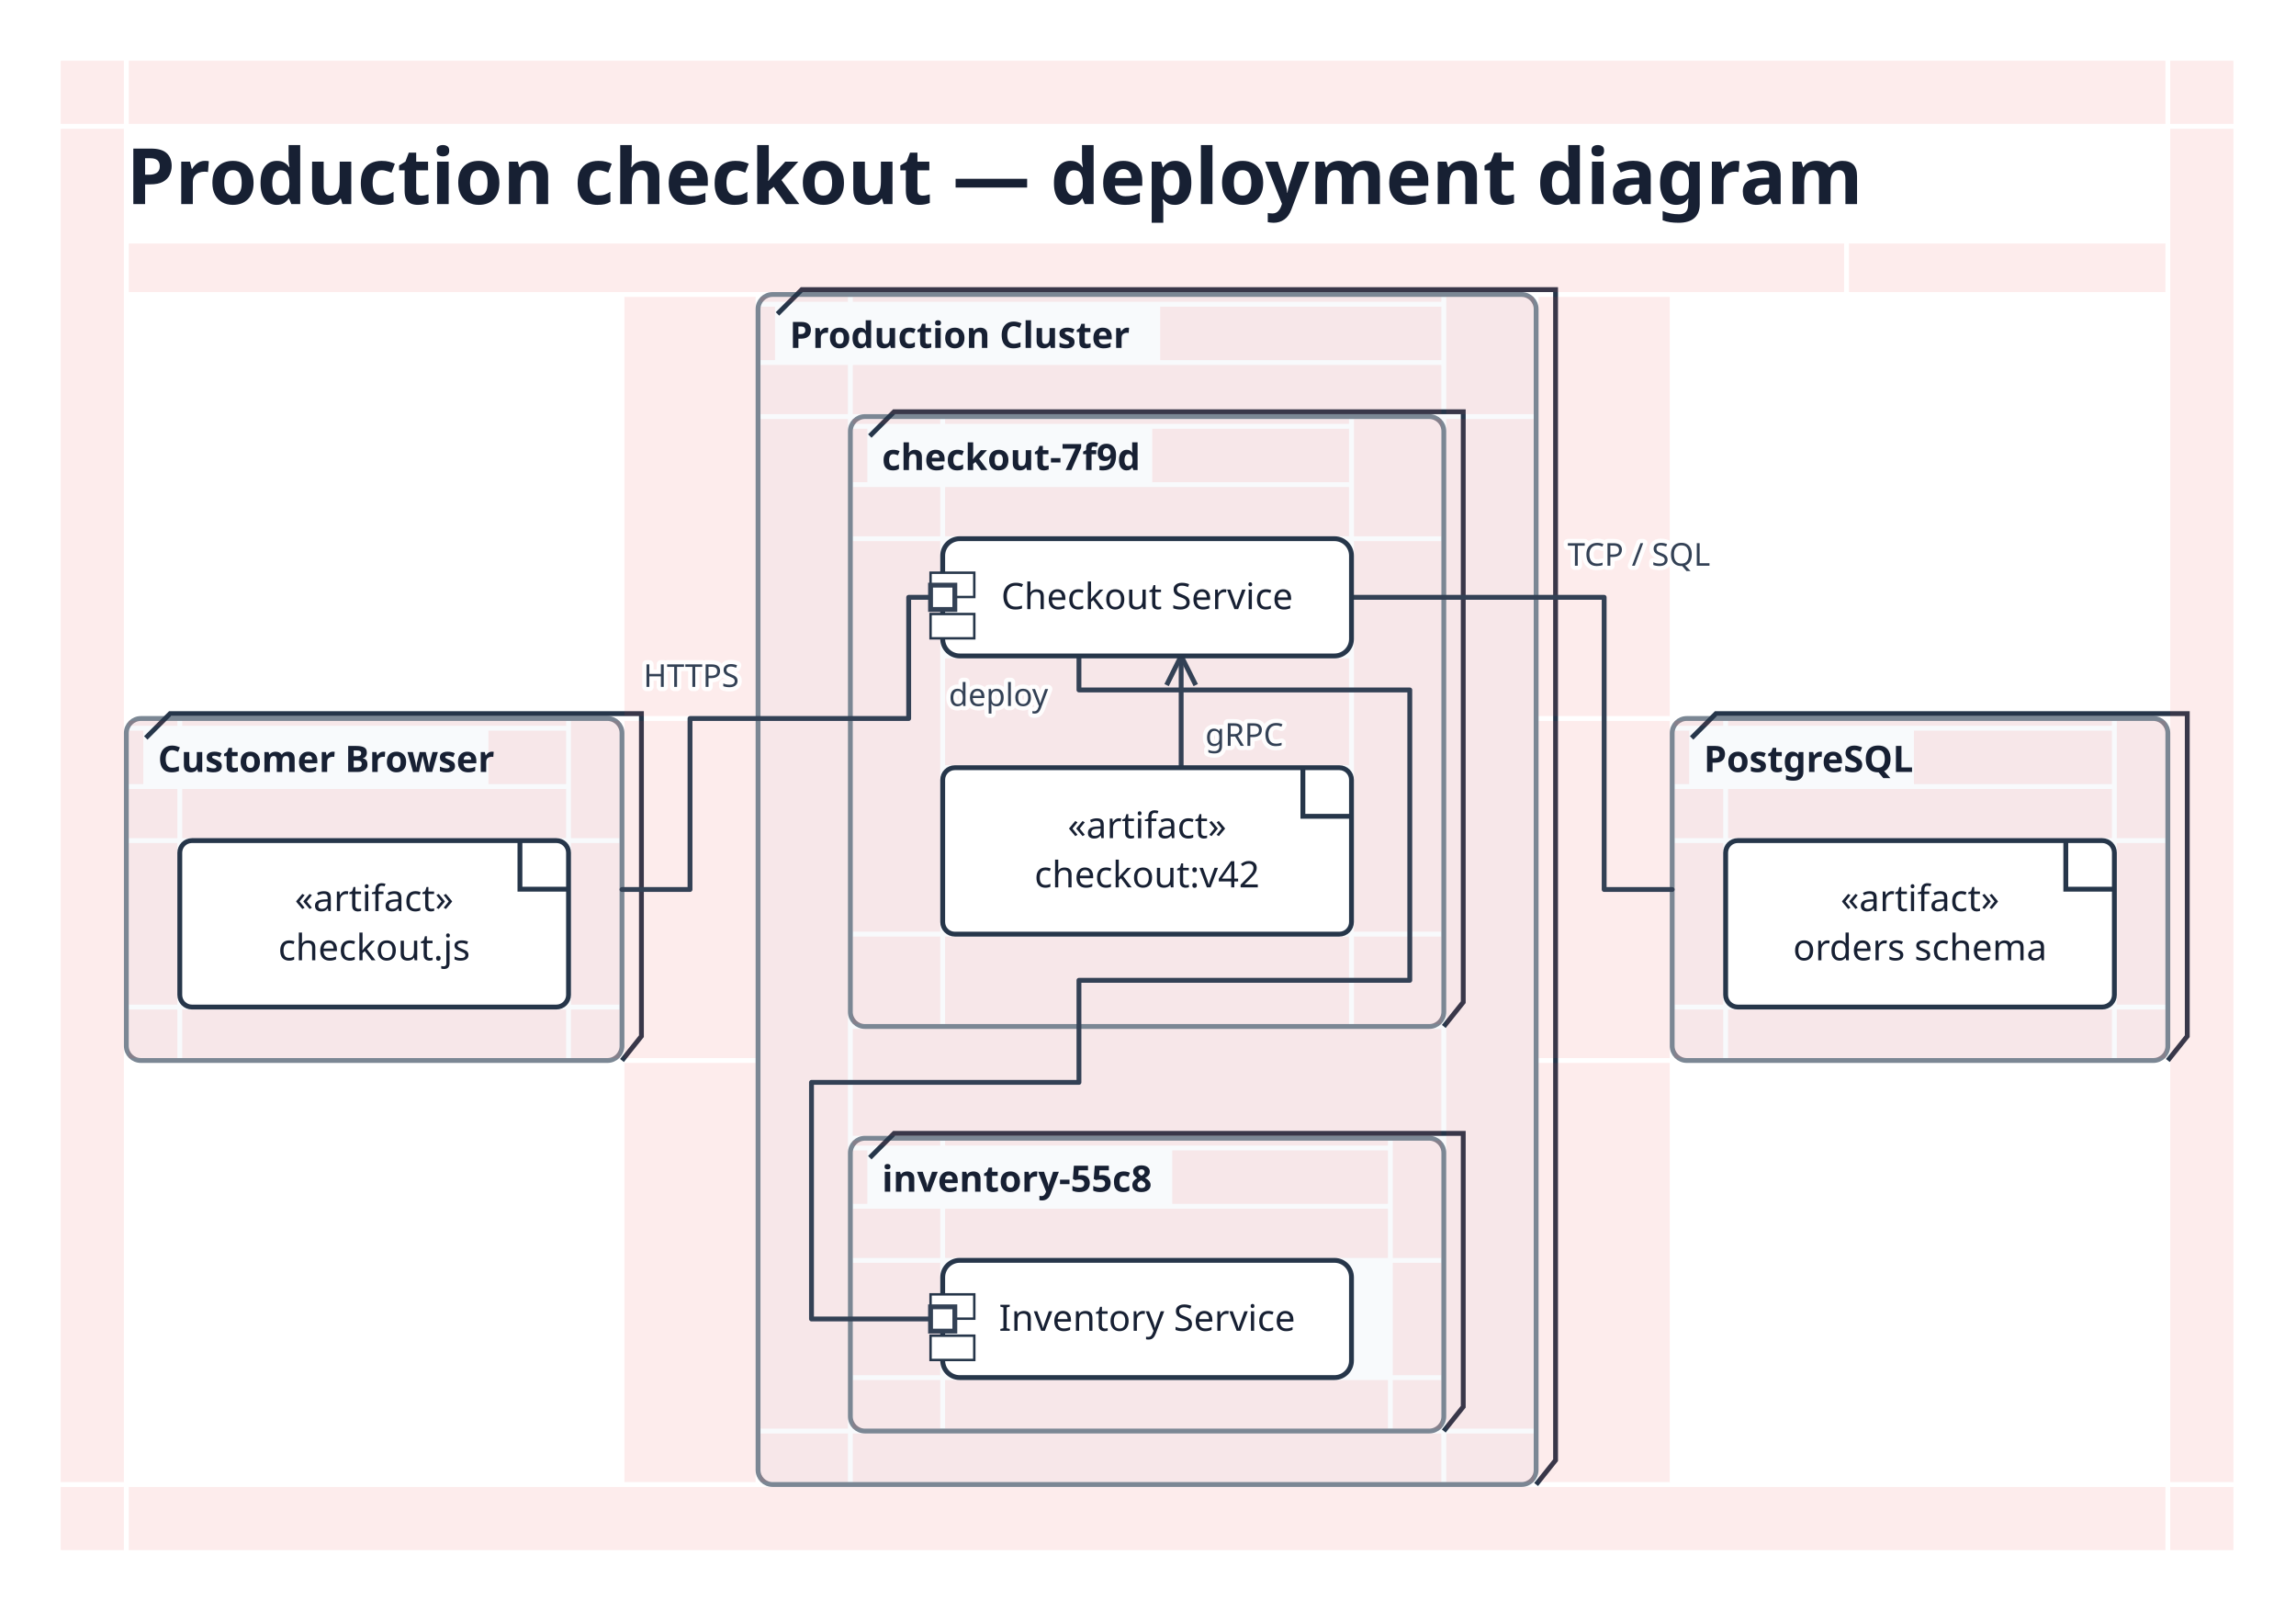
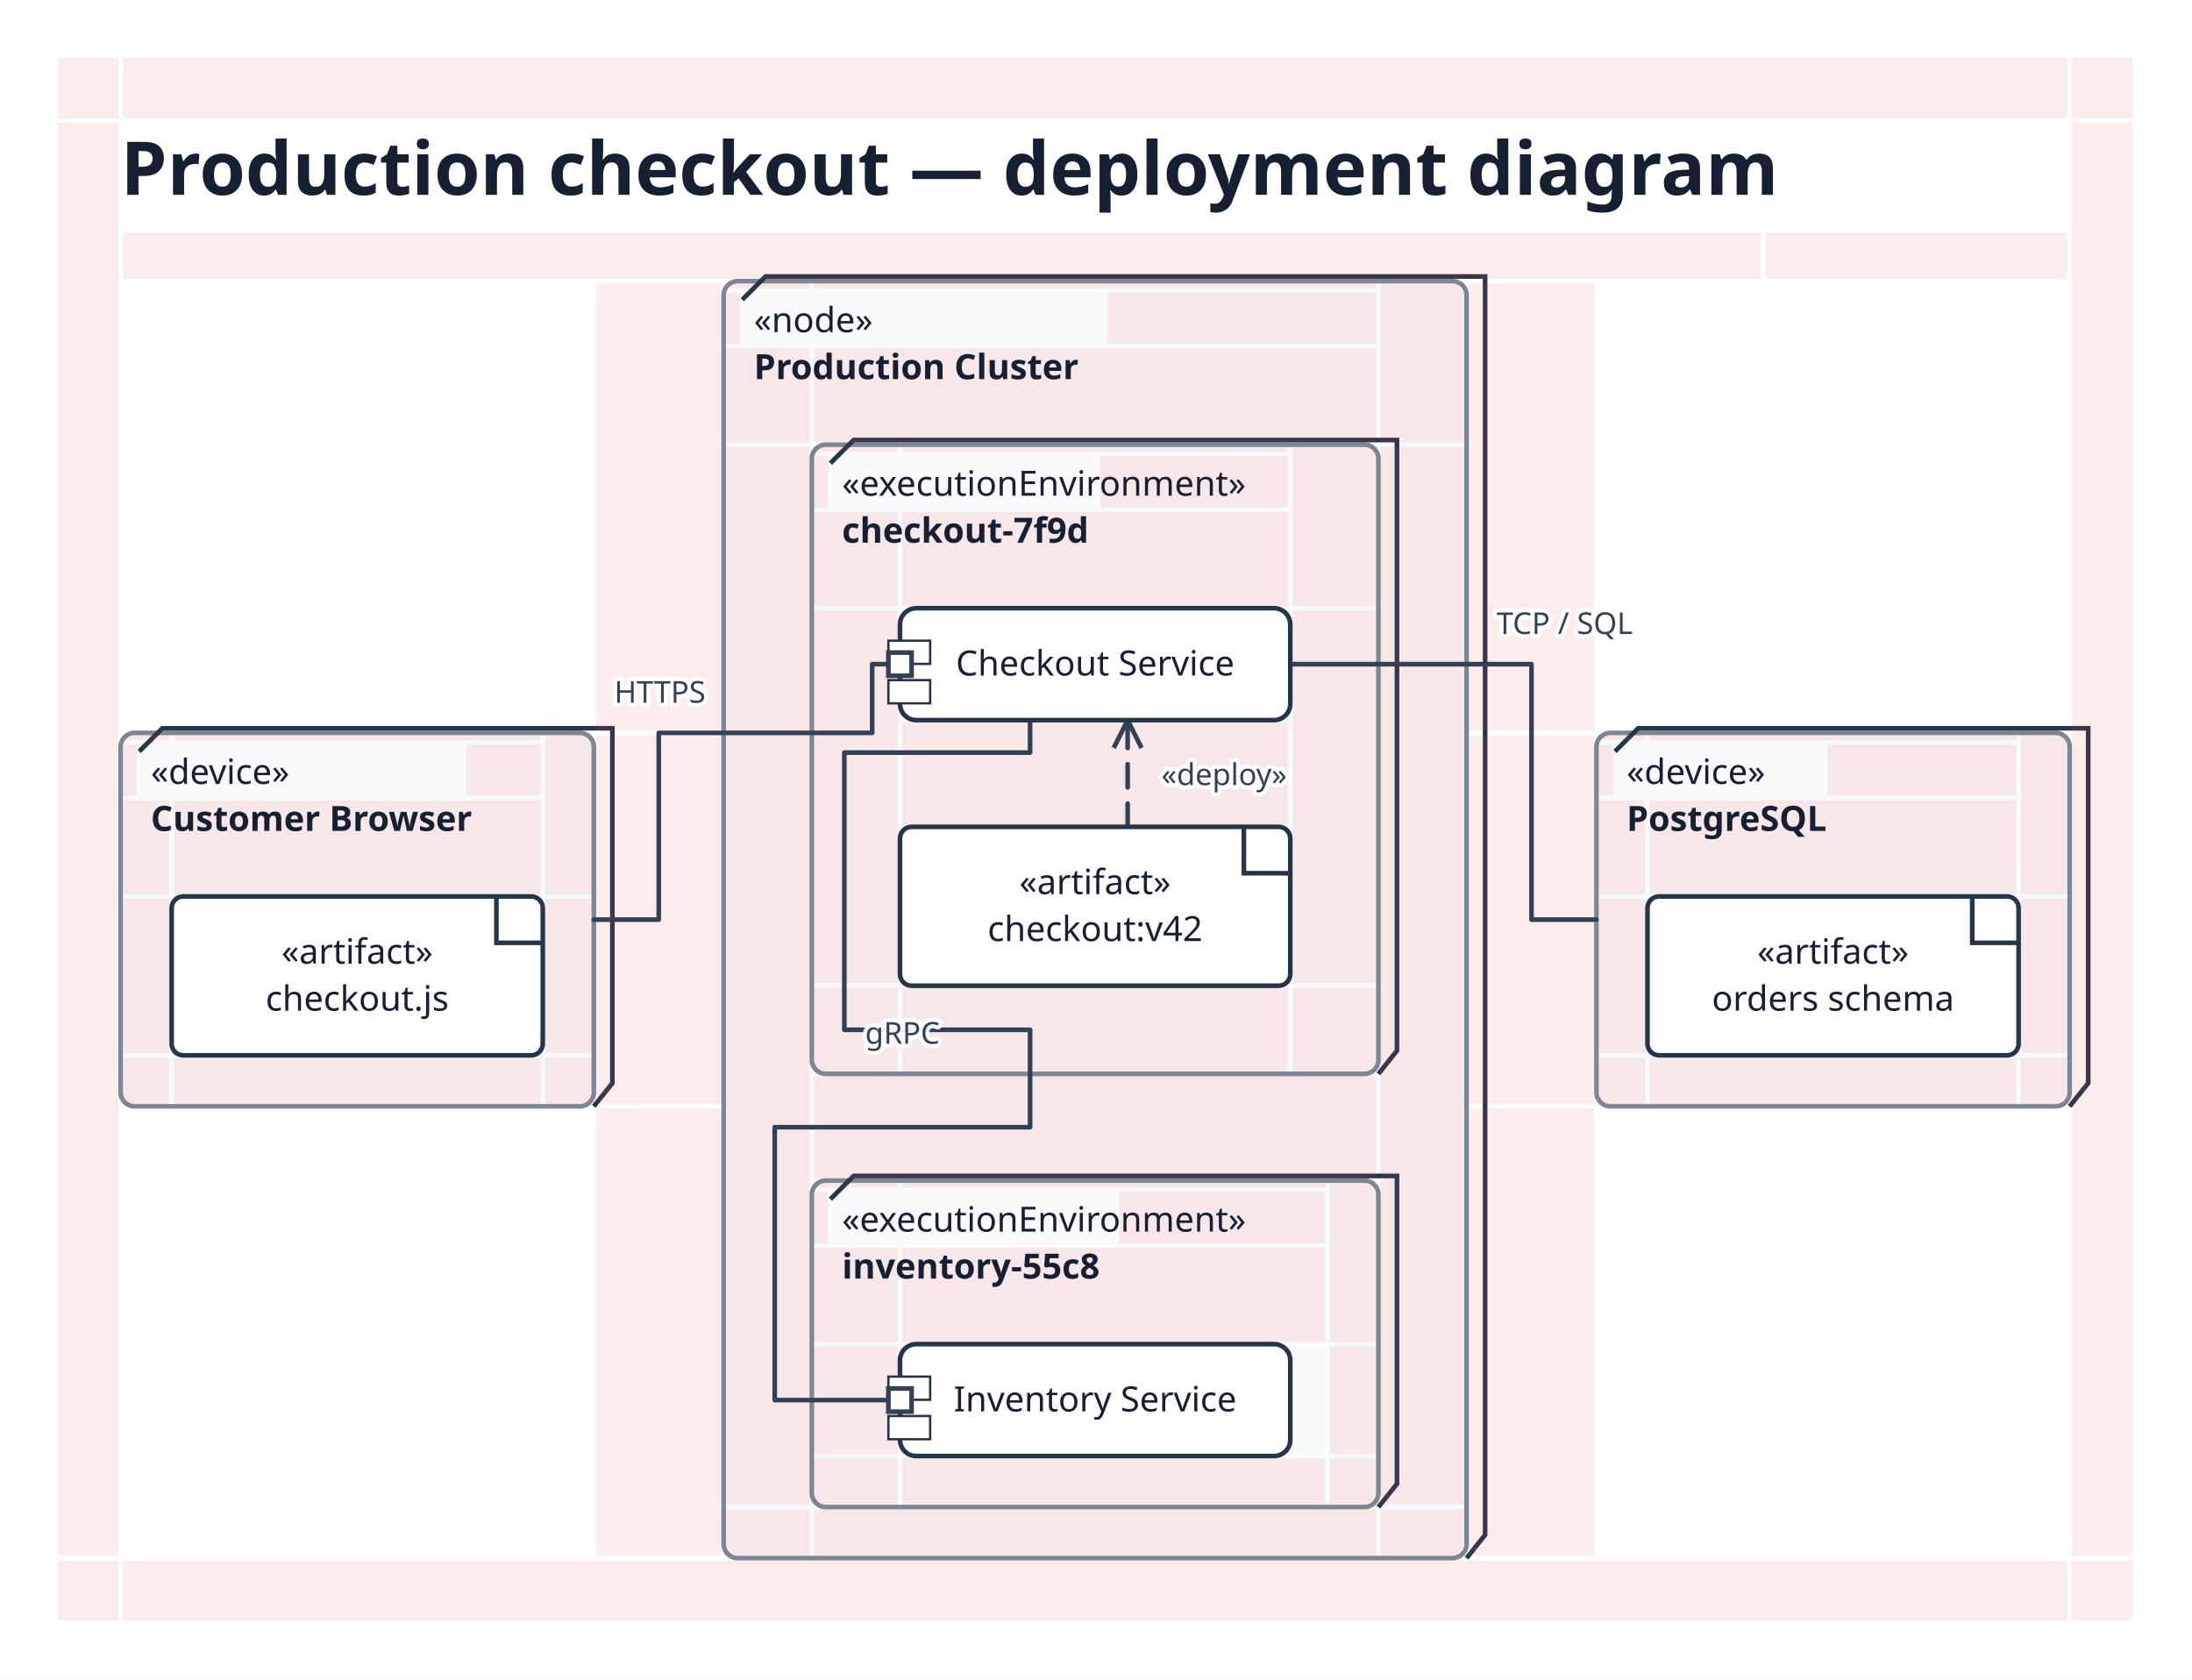
- <svg xmlns="http://www.w3.org/2000/svg" width="945" height="663" viewBox="0 0 945 663" role="img" aria-label="uml-deployment-example">
+ <svg xmlns="http://www.w3.org/2000/svg" width="945" height="724" viewBox="0 0 945 724" role="img" aria-label="uml-deployment-example">
  <rect width="100%" height="100%" fill="#ffffff" />
  <g id="boundaries">
    <g>
-       <rect x="52" y="295.7" width="204" height="140.75" rx="6" fill="#f8fafc" stroke="#7b8794" stroke-width="2" />
-       <path d="M 60 303.7 L 70 293.7 H 264 V 426.45 L 256 436.45" fill="none" stroke="#26364a" stroke-width="2" />
+       <rect x="52" y="315.95" width="204" height="161" rx="6" fill="#f8fafc" stroke="#7b8794" stroke-width="2" />
+       <path d="M 60 323.95 L 70 313.95 H 264 V 466.95 L 256 476.95" fill="none" stroke="#26364a" stroke-width="2" />
    </g>
    <g>
-       <rect x="312" y="121.2" width="320.25" height="489.75" rx="6" fill="#f8fafc" stroke="#7b8794" stroke-width="2" />
-       <path d="M 320 129.2 L 330 119.2 H 640.25 V 600.95 L 632.25 610.95" fill="none" stroke="#26364a" stroke-width="2" />
+       <rect x="312" y="121.2" width="320.25" height="550.5" rx="6" fill="#f8fafc" stroke="#7b8794" stroke-width="2" />
+       <path d="M 320 129.2 L 330 119.2 H 640.25 V 661.7 L 632.25 671.7" fill="none" stroke="#26364a" stroke-width="2" />
    </g>
    <g>
-       <rect x="688.25" y="295.7" width="204" height="140.75" rx="6" fill="#f8fafc" stroke="#7b8794" stroke-width="2" />
-       <path d="M 696.25 303.7 L 706.25 293.7 H 900.25 V 426.45 L 892.25 436.45" fill="none" stroke="#26364a" stroke-width="2" />
+       <rect x="688.25" y="315.95" width="204" height="161" rx="6" fill="#f8fafc" stroke="#7b8794" stroke-width="2" />
+       <path d="M 696.25 323.95 L 706.25 313.95 H 900.25 V 466.95 L 892.25 476.95" fill="none" stroke="#26364a" stroke-width="2" />
    </g>
    <g>
-       <rect x="350" y="171.45" width="244.25" height="251" rx="6" fill="#f8fafc" stroke="#7b8794" stroke-width="2" />
-       <path d="M 358 179.45 L 368 169.45 H 602.25 V 412.45 L 594.25 422.45" fill="none" stroke="#26364a" stroke-width="2" />
+       <rect x="350" y="191.7" width="244.25" height="271.25" rx="6" fill="#f8fafc" stroke="#7b8794" stroke-width="2" />
+       <path d="M 358 199.7 L 368 189.7 H 602.25 V 452.95 L 594.25 462.95" fill="none" stroke="#26364a" stroke-width="2" />
    </g>
    <g>
-       <rect x="350" y="468.45" width="244.25" height="120.5" rx="6" fill="#f8fafc" stroke="#7b8794" stroke-width="2" />
-       <path d="M 358 476.45 L 368 466.45 H 602.25 V 578.95 L 594.25 588.95" fill="none" stroke="#26364a" stroke-width="2" />
+       <rect x="350" y="508.95" width="244.25" height="140.75" rx="6" fill="#f8fafc" stroke="#7b8794" stroke-width="2" />
+       <path d="M 358 516.95 L 368 506.95 H 602.25 V 639.7 L 594.25 649.7" fill="none" stroke="#26364a" stroke-width="2" />
    </g>
  </g>
  <g id="routing-regions">
    <rect data-routing-region="mesh:padding:$root:top" data-region-kind="padding" data-materialized="false" data-authored="false" x="53" y="25" width="838.25" height="26" fill="#ef4444" fill-opacity="0.1" />
-     <rect data-routing-region="mesh:padding:$root:right" data-region-kind="padding" data-materialized="false" data-authored="false" x="893.25" y="53" width="26" height="556.95" fill="#ef4444" fill-opacity="0.1" />
-     <rect data-routing-region="mesh:padding:$root:bottom" data-region-kind="padding" data-materialized="false" data-authored="false" x="53" y="611.95" width="838.25" height="26" fill="#ef4444" fill-opacity="0.1" />
-     <rect data-routing-region="mesh:padding:$root:left" data-region-kind="padding" data-materialized="false" data-authored="false" x="25" y="53" width="26" height="556.95" fill="#ef4444" fill-opacity="0.1" />
+     <rect data-routing-region="mesh:padding:$root:right" data-region-kind="padding" data-materialized="false" data-authored="false" x="893.25" y="53" width="26" height="617.7" fill="#ef4444" fill-opacity="0.1" />
+     <rect data-routing-region="mesh:padding:$root:bottom" data-region-kind="padding" data-materialized="false" data-authored="false" x="53" y="672.7" width="838.25" height="26" fill="#ef4444" fill-opacity="0.1" />
+     <rect data-routing-region="mesh:padding:$root:left" data-region-kind="padding" data-materialized="false" data-authored="false" x="25" y="53" width="26" height="617.7" fill="#ef4444" fill-opacity="0.1" />
    <rect data-routing-region="mesh:corner:$root:top-left" data-region-kind="corner" data-materialized="true" data-authored="false" x="25" y="25" width="26" height="26" fill="#ef4444" fill-opacity="0.1" />
    <rect data-routing-region="mesh:corner:$root:top-right" data-region-kind="corner" data-materialized="true" data-authored="false" x="893.25" y="25" width="26" height="26" fill="#ef4444" fill-opacity="0.1" />
-     <rect data-routing-region="mesh:corner:$root:bottom-right" data-region-kind="corner" data-materialized="true" data-authored="false" x="893.25" y="611.95" width="26" height="26" fill="#ef4444" fill-opacity="0.1" />
-     <rect data-routing-region="mesh:corner:$root:bottom-left" data-region-kind="corner" data-materialized="true" data-authored="false" x="25" y="611.95" width="26" height="26" fill="#ef4444" fill-opacity="0.1" />
+     <rect data-routing-region="mesh:corner:$root:bottom-right" data-region-kind="corner" data-materialized="true" data-authored="false" x="893.25" y="672.7" width="26" height="26" fill="#ef4444" fill-opacity="0.1" />
+     <rect data-routing-region="mesh:corner:$root:bottom-left" data-region-kind="corner" data-materialized="true" data-authored="false" x="25" y="672.7" width="26" height="26" fill="#ef4444" fill-opacity="0.1" />
    <rect data-routing-region="mesh:gap:$root:0" data-region-kind="gap" data-materialized="false" data-authored="false" x="53" y="100.2" width="706" height="20" fill="#ef4444" fill-opacity="0.1" />
    <rect data-routing-region="mesh:gap:$root:0:access-0" data-region-kind="gap" data-materialized="false" data-authored="false" x="761" y="100.2" width="130.25" height="20" fill="#ef4444" fill-opacity="0.1" />
-     <rect data-routing-region="mesh:gap:topology:0" data-region-kind="gap" data-materialized="true" data-authored="false" x="257" y="296.7" width="54" height="138.75" fill="#ef4444" fill-opacity="0.1" />
-     <rect data-routing-region="mesh:gap:topology:0:access-0" data-region-kind="gap" data-materialized="false" data-authored="false" x="257" y="122.2" width="54" height="172.5" fill="#ef4444" fill-opacity="0.1" />
-     <rect data-routing-region="mesh:gap:topology:0:access-1" data-region-kind="gap" data-materialized="false" data-authored="false" x="257" y="437.45" width="54" height="172.5" fill="#ef4444" fill-opacity="0.1" />
-     <rect data-routing-region="mesh:gap:topology:1" data-region-kind="gap" data-materialized="true" data-authored="false" x="633.25" y="296.7" width="54" height="138.75" fill="#ef4444" fill-opacity="0.1" />
-     <rect data-routing-region="mesh:gap:topology:1:access-0" data-region-kind="gap" data-materialized="false" data-authored="false" x="633.25" y="122.2" width="54" height="172.5" fill="#ef4444" fill-opacity="0.1" />
-     <rect data-routing-region="mesh:gap:topology:1:access-1" data-region-kind="gap" data-materialized="false" data-authored="false" x="633.25" y="437.45" width="54" height="172.5" fill="#ef4444" fill-opacity="0.1" />
-     <rect data-routing-region="mesh:padding:topology/browser:top:part-0" data-region-kind="padding" data-materialized="false" data-authored="false" x="75" y="296.7" width="158" height="2" fill="#ef4444" fill-opacity="0.1" />
-     <rect data-routing-region="mesh:padding:topology/browser:top:part-1" data-region-kind="padding" data-materialized="false" data-authored="false" x="75" y="324.7" width="158" height="20.25" fill="#ef4444" fill-opacity="0.1" />
-     <rect data-routing-region="mesh:padding:topology/browser:top:part-2" data-region-kind="padding" data-materialized="false" data-authored="false" x="201" y="300.7" width="32" height="22" fill="#ef4444" fill-opacity="0.1" />
-     <rect data-routing-region="mesh:padding:topology/browser:right" data-region-kind="padding" data-materialized="false" data-authored="false" x="235" y="346.95" width="20" height="66.5" fill="#ef4444" fill-opacity="0.1" />
-     <rect data-routing-region="mesh:padding:topology/browser:bottom" data-region-kind="padding" data-materialized="false" data-authored="false" x="75" y="415.45" width="158" height="20" fill="#ef4444" fill-opacity="0.1" />
-     <rect data-routing-region="mesh:padding:topology/browser:left" data-region-kind="padding" data-materialized="false" data-authored="false" x="53" y="346.95" width="20" height="66.5" fill="#ef4444" fill-opacity="0.1" />
-     <rect data-routing-region="mesh:corner:topology/browser:top-left:part-0" data-region-kind="corner" data-materialized="true" data-authored="false" x="53" y="296.7" width="20" height="2" fill="#ef4444" fill-opacity="0.1" />
-     <rect data-routing-region="mesh:corner:topology/browser:top-left:part-1" data-region-kind="corner" data-materialized="true" data-authored="false" x="53" y="324.7" width="20" height="20.25" fill="#ef4444" fill-opacity="0.1" />
-     <rect data-routing-region="mesh:corner:topology/browser:top-left:part-2" data-region-kind="corner" data-materialized="true" data-authored="false" x="53" y="300.7" width="6" height="22" fill="#ef4444" fill-opacity="0.1" />
-     <rect data-routing-region="mesh:corner:topology/browser:top-right" data-region-kind="corner" data-materialized="true" data-authored="false" x="235" y="296.7" width="20" height="48.25" fill="#ef4444" fill-opacity="0.1" />
-     <rect data-routing-region="mesh:corner:topology/browser:bottom-right" data-region-kind="corner" data-materialized="true" data-authored="false" x="235" y="415.45" width="20" height="20" fill="#ef4444" fill-opacity="0.1" />
-     <rect data-routing-region="mesh:corner:topology/browser:bottom-left" data-region-kind="corner" data-materialized="true" data-authored="false" x="53" y="415.45" width="20" height="20" fill="#ef4444" fill-opacity="0.1" />
+     <rect data-routing-region="mesh:gap:topology:0" data-region-kind="gap" data-materialized="true" data-authored="false" x="257" y="316.95" width="54" height="159" fill="#ef4444" fill-opacity="0.1" />
+     <rect data-routing-region="mesh:gap:topology:0:access-0" data-region-kind="gap" data-materialized="false" data-authored="false" x="257" y="122.2" width="54" height="192.75" fill="#ef4444" fill-opacity="0.1" />
+     <rect data-routing-region="mesh:gap:topology:0:access-1" data-region-kind="gap" data-materialized="false" data-authored="false" x="257" y="477.95" width="54" height="192.75" fill="#ef4444" fill-opacity="0.1" />
+     <rect data-routing-region="mesh:gap:topology:1" data-region-kind="gap" data-materialized="true" data-authored="false" x="633.25" y="316.95" width="54" height="159" fill="#ef4444" fill-opacity="0.1" />
+     <rect data-routing-region="mesh:gap:topology:1:access-0" data-region-kind="gap" data-materialized="false" data-authored="false" x="633.25" y="122.2" width="54" height="192.75" fill="#ef4444" fill-opacity="0.1" />
+     <rect data-routing-region="mesh:gap:topology:1:access-1" data-region-kind="gap" data-materialized="false" data-authored="false" x="633.25" y="477.95" width="54" height="192.75" fill="#ef4444" fill-opacity="0.1" />
+     <rect data-routing-region="mesh:padding:topology/browser:top:part-0" data-region-kind="padding" data-materialized="false" data-authored="false" x="75" y="316.95" width="158" height="2" fill="#ef4444" fill-opacity="0.1" />
+     <rect data-routing-region="mesh:padding:topology/browser:top:part-1" data-region-kind="padding" data-materialized="false" data-authored="false" x="75" y="344.95" width="158" height="40.5" fill="#ef4444" fill-opacity="0.1" />
+     <rect data-routing-region="mesh:padding:topology/browser:top:part-2" data-region-kind="padding" data-materialized="false" data-authored="false" x="201" y="320.95" width="32" height="22" fill="#ef4444" fill-opacity="0.1" />
+     <rect data-routing-region="mesh:padding:topology/browser:right" data-region-kind="padding" data-materialized="false" data-authored="false" x="235" y="387.45" width="20" height="66.5" fill="#ef4444" fill-opacity="0.1" />
+     <rect data-routing-region="mesh:padding:topology/browser:bottom" data-region-kind="padding" data-materialized="false" data-authored="false" x="75" y="455.95" width="158" height="20" fill="#ef4444" fill-opacity="0.1" />
+     <rect data-routing-region="mesh:padding:topology/browser:left" data-region-kind="padding" data-materialized="false" data-authored="false" x="53" y="387.45" width="20" height="66.5" fill="#ef4444" fill-opacity="0.1" />
+     <rect data-routing-region="mesh:corner:topology/browser:top-left:part-0" data-region-kind="corner" data-materialized="true" data-authored="false" x="53" y="316.95" width="20" height="2" fill="#ef4444" fill-opacity="0.1" />
+     <rect data-routing-region="mesh:corner:topology/browser:top-left:part-1" data-region-kind="corner" data-materialized="true" data-authored="false" x="53" y="344.95" width="20" height="40.5" fill="#ef4444" fill-opacity="0.1" />
+     <rect data-routing-region="mesh:corner:topology/browser:top-left:part-2" data-region-kind="corner" data-materialized="true" data-authored="false" x="53" y="320.95" width="6" height="22" fill="#ef4444" fill-opacity="0.1" />
+     <rect data-routing-region="mesh:corner:topology/browser:top-right" data-region-kind="corner" data-materialized="true" data-authored="false" x="235" y="316.95" width="20" height="68.5" fill="#ef4444" fill-opacity="0.1" />
+     <rect data-routing-region="mesh:corner:topology/browser:bottom-right" data-region-kind="corner" data-materialized="true" data-authored="false" x="235" y="455.95" width="20" height="20" fill="#ef4444" fill-opacity="0.1" />
+     <rect data-routing-region="mesh:corner:topology/browser:bottom-left" data-region-kind="corner" data-materialized="true" data-authored="false" x="53" y="455.95" width="20" height="20" fill="#ef4444" fill-opacity="0.1" />
    <rect data-routing-region="mesh:padding:topology/cloud:top:part-0" data-region-kind="padding" data-materialized="false" data-authored="false" x="351" y="122.2" width="242.25" height="2" fill="#ef4444" fill-opacity="0.1" />
-     <rect data-routing-region="mesh:padding:topology/cloud:top:part-1" data-region-kind="padding" data-materialized="false" data-authored="false" x="351" y="150.2" width="242.25" height="20.25" fill="#ef4444" fill-opacity="0.1" />
+     <rect data-routing-region="mesh:padding:topology/cloud:top:part-1" data-region-kind="padding" data-materialized="false" data-authored="false" x="351" y="150.2" width="242.25" height="40.5" fill="#ef4444" fill-opacity="0.1" />
    <rect data-routing-region="mesh:padding:topology/cloud:top:part-2" data-region-kind="padding" data-materialized="false" data-authored="false" x="477.5" y="126.2" width="115.75" height="22" fill="#ef4444" fill-opacity="0.1" />
-     <rect data-routing-region="mesh:padding:topology/cloud:right" data-region-kind="padding" data-materialized="true" data-authored="false" x="595.25" y="172.45" width="36" height="415.5" fill="#ef4444" fill-opacity="0.1" />
-     <rect data-routing-region="mesh:padding:topology/cloud:bottom" data-region-kind="padding" data-materialized="false" data-authored="false" x="351" y="589.95" width="242.25" height="20" fill="#ef4444" fill-opacity="0.1" />
-     <rect data-routing-region="mesh:padding:topology/cloud:left" data-region-kind="padding" data-materialized="true" data-authored="false" x="313" y="172.45" width="36" height="415.5" fill="#ef4444" fill-opacity="0.1" />
+     <rect data-routing-region="mesh:padding:topology/cloud:right" data-region-kind="padding" data-materialized="true" data-authored="false" x="595.25" y="192.7" width="36" height="456" fill="#ef4444" fill-opacity="0.1" />
+     <rect data-routing-region="mesh:padding:topology/cloud:bottom" data-region-kind="padding" data-materialized="false" data-authored="false" x="351" y="650.7" width="242.25" height="20" fill="#ef4444" fill-opacity="0.1" />
+     <rect data-routing-region="mesh:padding:topology/cloud:left" data-region-kind="padding" data-materialized="true" data-authored="false" x="313" y="192.7" width="36" height="456" fill="#ef4444" fill-opacity="0.1" />
    <rect data-routing-region="mesh:corner:topology/cloud:top-left:part-0" data-region-kind="corner" data-materialized="true" data-authored="false" x="313" y="122.2" width="36" height="2" fill="#ef4444" fill-opacity="0.1" />
-     <rect data-routing-region="mesh:corner:topology/cloud:top-left:part-1" data-region-kind="corner" data-materialized="true" data-authored="false" x="313" y="150.2" width="36" height="20.25" fill="#ef4444" fill-opacity="0.1" />
+     <rect data-routing-region="mesh:corner:topology/cloud:top-left:part-1" data-region-kind="corner" data-materialized="true" data-authored="false" x="313" y="150.2" width="36" height="40.5" fill="#ef4444" fill-opacity="0.1" />
    <rect data-routing-region="mesh:corner:topology/cloud:top-left:part-2" data-region-kind="corner" data-materialized="true" data-authored="false" x="313" y="126.2" width="6" height="22" fill="#ef4444" fill-opacity="0.1" />
-     <rect data-routing-region="mesh:corner:topology/cloud:top-right" data-region-kind="corner" data-materialized="true" data-authored="false" x="595.25" y="122.2" width="36" height="48.25" fill="#ef4444" fill-opacity="0.1" />
-     <rect data-routing-region="mesh:corner:topology/cloud:bottom-right" data-region-kind="corner" data-materialized="true" data-authored="false" x="595.25" y="589.95" width="36" height="20" fill="#ef4444" fill-opacity="0.1" />
-     <rect data-routing-region="mesh:corner:topology/cloud:bottom-left" data-region-kind="corner" data-materialized="true" data-authored="false" x="313" y="589.95" width="36" height="20" fill="#ef4444" fill-opacity="0.1" />
-     <rect data-routing-region="mesh:gap:topology/cloud:0" data-region-kind="gap" data-materialized="true" data-authored="false" x="351" y="423.45" width="242.25" height="44" fill="#ef4444" fill-opacity="0.1" />
-     <rect data-routing-region="mesh:padding:topology/cloud/checkout-pod:top:part-0" data-region-kind="padding" data-materialized="false" data-authored="false" x="389" y="172.45" width="166.25" height="2" fill="#ef4444" fill-opacity="0.1" />
-     <rect data-routing-region="mesh:padding:topology/cloud/checkout-pod:top:part-1" data-region-kind="padding" data-materialized="false" data-authored="false" x="389" y="200.45" width="166.25" height="20.25" fill="#ef4444" fill-opacity="0.1" />
-     <rect data-routing-region="mesh:padding:topology/cloud/checkout-pod:top:part-2" data-region-kind="padding" data-materialized="false" data-authored="false" x="474.25" y="176.45" width="81" height="22" fill="#ef4444" fill-opacity="0.1" />
-     <rect data-routing-region="mesh:padding:topology/cloud/checkout-pod:right" data-region-kind="padding" data-materialized="true" data-authored="false" x="557.25" y="222.7" width="36" height="160.75" fill="#ef4444" fill-opacity="0.1" />
-     <rect data-routing-region="mesh:padding:topology/cloud/checkout-pod:bottom" data-region-kind="padding" data-materialized="true" data-authored="false" x="389" y="385.45" width="166.25" height="36" fill="#ef4444" fill-opacity="0.1" />
-     <rect data-routing-region="mesh:padding:topology/cloud/checkout-pod:left" data-region-kind="padding" data-materialized="true" data-authored="false" x="351" y="222.7" width="36" height="160.75" fill="#ef4444" fill-opacity="0.1" />
-     <rect data-routing-region="mesh:corner:topology/cloud/checkout-pod:top-left:part-0" data-region-kind="corner" data-materialized="true" data-authored="false" x="351" y="172.45" width="36" height="2" fill="#ef4444" fill-opacity="0.1" />
-     <rect data-routing-region="mesh:corner:topology/cloud/checkout-pod:top-left:part-1" data-region-kind="corner" data-materialized="true" data-authored="false" x="351" y="200.45" width="36" height="20.25" fill="#ef4444" fill-opacity="0.1" />
-     <rect data-routing-region="mesh:corner:topology/cloud/checkout-pod:top-left:part-2" data-region-kind="corner" data-materialized="true" data-authored="false" x="351" y="176.45" width="6" height="22" fill="#ef4444" fill-opacity="0.1" />
-     <rect data-routing-region="mesh:corner:topology/cloud/checkout-pod:top-right" data-region-kind="corner" data-materialized="true" data-authored="false" x="557.25" y="172.45" width="36" height="48.25" fill="#ef4444" fill-opacity="0.1" />
-     <rect data-routing-region="mesh:corner:topology/cloud/checkout-pod:bottom-right" data-region-kind="corner" data-materialized="true" data-authored="false" x="557.25" y="385.45" width="36" height="36" fill="#ef4444" fill-opacity="0.1" />
-     <rect data-routing-region="mesh:corner:topology/cloud/checkout-pod:bottom-left" data-region-kind="corner" data-materialized="true" data-authored="false" x="351" y="385.45" width="36" height="36" fill="#ef4444" fill-opacity="0.1" />
-     <rect data-routing-region="mesh:gap:topology/cloud/checkout-pod:0" data-region-kind="gap" data-materialized="true" data-authored="false" x="389" y="270.95" width="166.25" height="44" fill="#ef4444" fill-opacity="0.1" />
-     <rect data-routing-region="mesh:padding:topology/cloud/inventory-pod:top:part-0" data-region-kind="padding" data-materialized="false" data-authored="false" x="389" y="469.45" width="182.25" height="2" fill="#ef4444" fill-opacity="0.1" />
-     <rect data-routing-region="mesh:padding:topology/cloud/inventory-pod:top:part-1" data-region-kind="padding" data-materialized="false" data-authored="false" x="389" y="497.45" width="182.25" height="20.25" fill="#ef4444" fill-opacity="0.1" />
-     <rect data-routing-region="mesh:padding:topology/cloud/inventory-pod:top:part-2" data-region-kind="padding" data-materialized="false" data-authored="false" x="482.5" y="473.45" width="88.75" height="22" fill="#ef4444" fill-opacity="0.1" />
-     <rect data-routing-region="mesh:padding:topology/cloud/inventory-pod:right" data-region-kind="padding" data-materialized="false" data-authored="false" x="573.25" y="519.7" width="20" height="46.25" fill="#ef4444" fill-opacity="0.1" />
-     <rect data-routing-region="mesh:padding:topology/cloud/inventory-pod:bottom" data-region-kind="padding" data-materialized="false" data-authored="false" x="389" y="567.95" width="182.25" height="20" fill="#ef4444" fill-opacity="0.1" />
-     <rect data-routing-region="mesh:padding:topology/cloud/inventory-pod:left" data-region-kind="padding" data-materialized="true" data-authored="false" x="351" y="519.7" width="36" height="46.25" fill="#ef4444" fill-opacity="0.1" />
-     <rect data-routing-region="mesh:corner:topology/cloud/inventory-pod:top-left:part-0" data-region-kind="corner" data-materialized="true" data-authored="false" x="351" y="469.45" width="36" height="2" fill="#ef4444" fill-opacity="0.1" />
-     <rect data-routing-region="mesh:corner:topology/cloud/inventory-pod:top-left:part-1" data-region-kind="corner" data-materialized="true" data-authored="false" x="351" y="497.45" width="36" height="20.25" fill="#ef4444" fill-opacity="0.1" />
-     <rect data-routing-region="mesh:corner:topology/cloud/inventory-pod:top-left:part-2" data-region-kind="corner" data-materialized="true" data-authored="false" x="351" y="473.45" width="6" height="22" fill="#ef4444" fill-opacity="0.1" />
-     <rect data-routing-region="mesh:corner:topology/cloud/inventory-pod:top-right" data-region-kind="corner" data-materialized="true" data-authored="false" x="573.25" y="469.45" width="20" height="48.25" fill="#ef4444" fill-opacity="0.1" />
-     <rect data-routing-region="mesh:corner:topology/cloud/inventory-pod:bottom-right" data-region-kind="corner" data-materialized="true" data-authored="false" x="573.25" y="567.95" width="20" height="20" fill="#ef4444" fill-opacity="0.1" />
-     <rect data-routing-region="mesh:corner:topology/cloud/inventory-pod:bottom-left" data-region-kind="corner" data-materialized="true" data-authored="false" x="351" y="567.95" width="36" height="20" fill="#ef4444" fill-opacity="0.1" />
-     <rect data-routing-region="mesh:padding:topology/database:top:part-0" data-region-kind="padding" data-materialized="false" data-authored="false" x="711.25" y="296.7" width="158" height="2" fill="#ef4444" fill-opacity="0.1" />
-     <rect data-routing-region="mesh:padding:topology/database:top:part-1" data-region-kind="padding" data-materialized="false" data-authored="false" x="711.25" y="324.7" width="158" height="20.25" fill="#ef4444" fill-opacity="0.1" />
-     <rect data-routing-region="mesh:padding:topology/database:top:part-2" data-region-kind="padding" data-materialized="false" data-authored="false" x="787.75" y="300.7" width="81.5" height="22" fill="#ef4444" fill-opacity="0.1" />
-     <rect data-routing-region="mesh:padding:topology/database:right" data-region-kind="padding" data-materialized="false" data-authored="false" x="871.25" y="346.95" width="20" height="66.5" fill="#ef4444" fill-opacity="0.1" />
-     <rect data-routing-region="mesh:padding:topology/database:bottom" data-region-kind="padding" data-materialized="false" data-authored="false" x="711.25" y="415.45" width="158" height="20" fill="#ef4444" fill-opacity="0.1" />
-     <rect data-routing-region="mesh:padding:topology/database:left" data-region-kind="padding" data-materialized="false" data-authored="false" x="689.25" y="346.95" width="20" height="66.5" fill="#ef4444" fill-opacity="0.1" />
-     <rect data-routing-region="mesh:corner:topology/database:top-left:part-0" data-region-kind="corner" data-materialized="true" data-authored="false" x="689.25" y="296.7" width="20" height="2" fill="#ef4444" fill-opacity="0.1" />
-     <rect data-routing-region="mesh:corner:topology/database:top-left:part-1" data-region-kind="corner" data-materialized="true" data-authored="false" x="689.25" y="324.7" width="20" height="20.25" fill="#ef4444" fill-opacity="0.1" />
-     <rect data-routing-region="mesh:corner:topology/database:top-left:part-2" data-region-kind="corner" data-materialized="true" data-authored="false" x="689.25" y="300.7" width="6" height="22" fill="#ef4444" fill-opacity="0.1" />
-     <rect data-routing-region="mesh:corner:topology/database:top-right" data-region-kind="corner" data-materialized="true" data-authored="false" x="871.25" y="296.7" width="20" height="48.25" fill="#ef4444" fill-opacity="0.1" />
-     <rect data-routing-region="mesh:corner:topology/database:bottom-right" data-region-kind="corner" data-materialized="true" data-authored="false" x="871.25" y="415.45" width="20" height="20" fill="#ef4444" fill-opacity="0.1" />
-     <rect data-routing-region="mesh:corner:topology/database:bottom-left" data-region-kind="corner" data-materialized="true" data-authored="false" x="689.25" y="415.45" width="20" height="20" fill="#ef4444" fill-opacity="0.1" />
+     <rect data-routing-region="mesh:corner:topology/cloud:top-right" data-region-kind="corner" data-materialized="true" data-authored="false" x="595.25" y="122.2" width="36" height="68.5" fill="#ef4444" fill-opacity="0.1" />
+     <rect data-routing-region="mesh:corner:topology/cloud:bottom-right" data-region-kind="corner" data-materialized="true" data-authored="false" x="595.25" y="650.7" width="36" height="20" fill="#ef4444" fill-opacity="0.1" />
+     <rect data-routing-region="mesh:corner:topology/cloud:bottom-left" data-region-kind="corner" data-materialized="true" data-authored="false" x="313" y="650.7" width="36" height="20" fill="#ef4444" fill-opacity="0.1" />
+     <rect data-routing-region="mesh:gap:topology/cloud:0" data-region-kind="gap" data-materialized="true" data-authored="false" x="351" y="463.95" width="242.25" height="44" fill="#ef4444" fill-opacity="0.1" />
+     <rect data-routing-region="mesh:padding:topology/cloud/checkout-pod:top:part-0" data-region-kind="padding" data-materialized="false" data-authored="false" x="389" y="192.7" width="166.25" height="2" fill="#ef4444" fill-opacity="0.1" />
+     <rect data-routing-region="mesh:padding:topology/cloud/checkout-pod:top:part-1" data-region-kind="padding" data-materialized="false" data-authored="false" x="389" y="220.7" width="166.25" height="40.5" fill="#ef4444" fill-opacity="0.1" />
+     <rect data-routing-region="mesh:padding:topology/cloud/checkout-pod:top:part-2" data-region-kind="padding" data-materialized="false" data-authored="false" x="474.25" y="196.7" width="81" height="22" fill="#ef4444" fill-opacity="0.1" />
+     <rect data-routing-region="mesh:padding:topology/cloud/checkout-pod:right" data-region-kind="padding" data-materialized="true" data-authored="false" x="557.25" y="263.2" width="36" height="160.75" fill="#ef4444" fill-opacity="0.1" />
+     <rect data-routing-region="mesh:padding:topology/cloud/checkout-pod:bottom" data-region-kind="padding" data-materialized="true" data-authored="false" x="389" y="425.95" width="166.25" height="36" fill="#ef4444" fill-opacity="0.1" />
+     <rect data-routing-region="mesh:padding:topology/cloud/checkout-pod:left" data-region-kind="padding" data-materialized="true" data-authored="false" x="351" y="263.2" width="36" height="160.75" fill="#ef4444" fill-opacity="0.1" />
+     <rect data-routing-region="mesh:corner:topology/cloud/checkout-pod:top-left:part-0" data-region-kind="corner" data-materialized="true" data-authored="false" x="351" y="192.7" width="36" height="2" fill="#ef4444" fill-opacity="0.1" />
+     <rect data-routing-region="mesh:corner:topology/cloud/checkout-pod:top-left:part-1" data-region-kind="corner" data-materialized="true" data-authored="false" x="351" y="220.7" width="36" height="40.5" fill="#ef4444" fill-opacity="0.1" />
+     <rect data-routing-region="mesh:corner:topology/cloud/checkout-pod:top-left:part-2" data-region-kind="corner" data-materialized="true" data-authored="false" x="351" y="196.7" width="6" height="22" fill="#ef4444" fill-opacity="0.1" />
+     <rect data-routing-region="mesh:corner:topology/cloud/checkout-pod:top-right" data-region-kind="corner" data-materialized="true" data-authored="false" x="557.25" y="192.7" width="36" height="68.5" fill="#ef4444" fill-opacity="0.1" />
+     <rect data-routing-region="mesh:corner:topology/cloud/checkout-pod:bottom-right" data-region-kind="corner" data-materialized="true" data-authored="false" x="557.25" y="425.95" width="36" height="36" fill="#ef4444" fill-opacity="0.1" />
+     <rect data-routing-region="mesh:corner:topology/cloud/checkout-pod:bottom-left" data-region-kind="corner" data-materialized="true" data-authored="false" x="351" y="425.95" width="36" height="36" fill="#ef4444" fill-opacity="0.1" />
+     <rect data-routing-region="mesh:gap:topology/cloud/checkout-pod:0" data-region-kind="gap" data-materialized="true" data-authored="false" x="389" y="311.45" width="166.25" height="44" fill="#ef4444" fill-opacity="0.1" />
+     <rect data-routing-region="mesh:padding:topology/cloud/inventory-pod:top:part-0" data-region-kind="padding" data-materialized="false" data-authored="false" x="389" y="509.95" width="182.25" height="2" fill="#ef4444" fill-opacity="0.1" />
+     <rect data-routing-region="mesh:padding:topology/cloud/inventory-pod:top:part-1" data-region-kind="padding" data-materialized="false" data-authored="false" x="389" y="537.95" width="182.25" height="40.5" fill="#ef4444" fill-opacity="0.1" />
+     <rect data-routing-region="mesh:padding:topology/cloud/inventory-pod:top:part-2" data-region-kind="padding" data-materialized="false" data-authored="false" x="482.5" y="513.95" width="88.75" height="22" fill="#ef4444" fill-opacity="0.1" />
+     <rect data-routing-region="mesh:padding:topology/cloud/inventory-pod:right" data-region-kind="padding" data-materialized="false" data-authored="false" x="573.25" y="580.45" width="20" height="46.25" fill="#ef4444" fill-opacity="0.1" />
+     <rect data-routing-region="mesh:padding:topology/cloud/inventory-pod:bottom" data-region-kind="padding" data-materialized="false" data-authored="false" x="389" y="628.7" width="182.25" height="20" fill="#ef4444" fill-opacity="0.1" />
+     <rect data-routing-region="mesh:padding:topology/cloud/inventory-pod:left" data-region-kind="padding" data-materialized="true" data-authored="false" x="351" y="580.45" width="36" height="46.25" fill="#ef4444" fill-opacity="0.1" />
+     <rect data-routing-region="mesh:corner:topology/cloud/inventory-pod:top-left:part-0" data-region-kind="corner" data-materialized="true" data-authored="false" x="351" y="509.95" width="36" height="2" fill="#ef4444" fill-opacity="0.1" />
+     <rect data-routing-region="mesh:corner:topology/cloud/inventory-pod:top-left:part-1" data-region-kind="corner" data-materialized="true" data-authored="false" x="351" y="537.95" width="36" height="40.5" fill="#ef4444" fill-opacity="0.1" />
+     <rect data-routing-region="mesh:corner:topology/cloud/inventory-pod:top-left:part-2" data-region-kind="corner" data-materialized="true" data-authored="false" x="351" y="513.95" width="6" height="22" fill="#ef4444" fill-opacity="0.1" />
+     <rect data-routing-region="mesh:corner:topology/cloud/inventory-pod:top-right" data-region-kind="corner" data-materialized="true" data-authored="false" x="573.25" y="509.95" width="20" height="68.5" fill="#ef4444" fill-opacity="0.1" />
+     <rect data-routing-region="mesh:corner:topology/cloud/inventory-pod:bottom-right" data-region-kind="corner" data-materialized="true" data-authored="false" x="573.25" y="628.7" width="20" height="20" fill="#ef4444" fill-opacity="0.1" />
+     <rect data-routing-region="mesh:corner:topology/cloud/inventory-pod:bottom-left" data-region-kind="corner" data-materialized="true" data-authored="false" x="351" y="628.7" width="36" height="20" fill="#ef4444" fill-opacity="0.1" />
+     <rect data-routing-region="mesh:padding:topology/database:top:part-0" data-region-kind="padding" data-materialized="false" data-authored="false" x="711.25" y="316.95" width="158" height="2" fill="#ef4444" fill-opacity="0.1" />
+     <rect data-routing-region="mesh:padding:topology/database:top:part-1" data-region-kind="padding" data-materialized="false" data-authored="false" x="711.25" y="344.95" width="158" height="40.5" fill="#ef4444" fill-opacity="0.1" />
+     <rect data-routing-region="mesh:padding:topology/database:top:part-2" data-region-kind="padding" data-materialized="false" data-authored="false" x="787.75" y="320.95" width="81.5" height="22" fill="#ef4444" fill-opacity="0.1" />
+     <rect data-routing-region="mesh:padding:topology/database:right" data-region-kind="padding" data-materialized="false" data-authored="false" x="871.25" y="387.45" width="20" height="66.5" fill="#ef4444" fill-opacity="0.1" />
+     <rect data-routing-region="mesh:padding:topology/database:bottom" data-region-kind="padding" data-materialized="false" data-authored="false" x="711.25" y="455.95" width="158" height="20" fill="#ef4444" fill-opacity="0.1" />
+     <rect data-routing-region="mesh:padding:topology/database:left" data-region-kind="padding" data-materialized="false" data-authored="false" x="689.25" y="387.45" width="20" height="66.5" fill="#ef4444" fill-opacity="0.1" />
+     <rect data-routing-region="mesh:corner:topology/database:top-left:part-0" data-region-kind="corner" data-materialized="true" data-authored="false" x="689.25" y="316.95" width="20" height="2" fill="#ef4444" fill-opacity="0.1" />
+     <rect data-routing-region="mesh:corner:topology/database:top-left:part-1" data-region-kind="corner" data-materialized="true" data-authored="false" x="689.25" y="344.95" width="20" height="40.5" fill="#ef4444" fill-opacity="0.1" />
+     <rect data-routing-region="mesh:corner:topology/database:top-left:part-2" data-region-kind="corner" data-materialized="true" data-authored="false" x="689.25" y="320.95" width="6" height="22" fill="#ef4444" fill-opacity="0.1" />
+     <rect data-routing-region="mesh:corner:topology/database:top-right" data-region-kind="corner" data-materialized="true" data-authored="false" x="871.25" y="316.95" width="20" height="68.5" fill="#ef4444" fill-opacity="0.1" />
+     <rect data-routing-region="mesh:corner:topology/database:bottom-right" data-region-kind="corner" data-materialized="true" data-authored="false" x="871.25" y="455.95" width="20" height="20" fill="#ef4444" fill-opacity="0.1" />
+     <rect data-routing-region="mesh:corner:topology/database:bottom-left" data-region-kind="corner" data-materialized="true" data-authored="false" x="689.25" y="455.95" width="20" height="20" fill="#ef4444" fill-opacity="0.1" />
  </g>
  <g id="sharing-debug" />
  <g id="corridor-dividers" />
  <g id="lines">
    <g data-line="browser-checkout">
-       <polyline points="256,366.075 284,366.075 284,295.7 374,295.7 374,245.825 388,245.825" fill="none" stroke="#334155" stroke-width="2" stroke-linejoin="round" stroke-linecap="round" />
+       <polyline points="256,396.45 284,396.45 284,315.95 376,315.95 376,286.325 388,286.325" fill="none" stroke="#334155" stroke-width="2" stroke-linejoin="round" stroke-linecap="round" />
    </g>
    <g data-line="checkout-inventory">
-       <polyline points="444.083,269.95 444.083,283.95 580.25,283.95 580.25,403.45 444.083,403.45 444.083,445.45 334,445.45 334,542.825 374,542.825 388,542.825" fill="none" stroke="#334155" stroke-width="2" stroke-linejoin="round" stroke-linecap="round" />
+       <polyline points="444.083,310.45 444.083,324.45 364,324.45 364,443.95 444.083,443.95 444.083,485.95 334,485.95 334,603.575 376,603.575 388,603.575" fill="none" stroke="#334155" stroke-width="2" stroke-linejoin="round" stroke-linecap="round" />
    </g>
    <g data-line="checkout-database">
-       <polyline points="556.25,245.825 660.25,245.825 660.25,366.075 688.25,366.075" fill="none" stroke="#334155" stroke-width="2" stroke-linejoin="round" stroke-linecap="round" />
+       <polyline points="556.25,286.325 660.25,286.325 660.25,396.45 688.25,396.45" fill="none" stroke="#334155" stroke-width="2" stroke-linejoin="round" stroke-linecap="round" />
    </g>
    <g data-line="image-deploys-checkout">
-       <polyline points="486.146,315.95 486.146,292.95 486.146,293.95 486.146,269.95" fill="none" stroke="#334155" stroke-width="2" stroke-linejoin="round" stroke-linecap="round" />
-       <path d="M 492.146 281.95 L 486.146 269.95 L 480.146 281.95" fill="none" stroke="#334155" stroke-width="2" stroke-linejoin="round" />
+       <polyline points="486.146,356.45 486.146,310.45" fill="none" stroke="#334155" stroke-width="2" stroke-linejoin="round" stroke-linecap="round" stroke-dasharray="10 7" />
+       <path d="M 492.146 322.45 L 486.146 310.45 L 480.146 322.45" fill="none" stroke="#334155" stroke-width="2" stroke-linejoin="round" />
    </g>
  </g>
  <g id="objects">
    <g>
-       <rect x="74" y="345.95" width="160" height="68.5" rx="5" fill="#ffffff" stroke="#26364a" stroke-width="2" />
-       <path d="M 214 345.95 V 365.95 H 234" fill="none" stroke="#26364a" stroke-width="2" />
+       <rect x="74" y="386.45" width="160" height="68.5" rx="5" fill="#ffffff" stroke="#26364a" stroke-width="2" />
+       <path d="M 214 386.45 V 406.45 H 234" fill="none" stroke="#26364a" stroke-width="2" />
    </g>
    <g>
-       <rect x="388" y="221.7" width="168.25" height="48.25" rx="7" fill="#ffffff" stroke="#26364a" stroke-width="2" />
-       <rect x="383" y="235.7" width="18" height="10" fill="white" stroke="#26364a" />
-       <rect x="383" y="252.7" width="18" height="10" fill="white" stroke="#26364a" />
+       <rect x="388" y="262.2" width="168.25" height="48.25" rx="7" fill="#ffffff" stroke="#26364a" stroke-width="2" />
+       <rect x="383" y="276.2" width="18" height="10" fill="white" stroke="#26364a" />
+       <rect x="383" y="293.2" width="18" height="10" fill="white" stroke="#26364a" />
    </g>
    <g>
-       <rect x="388" y="315.95" width="168.25" height="68.5" rx="5" fill="#ffffff" stroke="#26364a" stroke-width="2" />
-       <path d="M 536.25 315.95 V 335.95 H 556.25" fill="none" stroke="#26364a" stroke-width="2" />
+       <rect x="388" y="356.45" width="168.25" height="68.5" rx="5" fill="#ffffff" stroke="#26364a" stroke-width="2" />
+       <path d="M 536.25 356.45 V 376.45 H 556.25" fill="none" stroke="#26364a" stroke-width="2" />
    </g>
    <g>
-       <rect x="388" y="518.7" width="168.25" height="48.25" rx="7" fill="#ffffff" stroke="#26364a" stroke-width="2" />
-       <rect x="383" y="532.7" width="18" height="10" fill="white" stroke="#26364a" />
-       <rect x="383" y="549.7" width="18" height="10" fill="white" stroke="#26364a" />
+       <rect x="388" y="579.45" width="168.25" height="48.25" rx="7" fill="#ffffff" stroke="#26364a" stroke-width="2" />
+       <rect x="383" y="593.45" width="18" height="10" fill="white" stroke="#26364a" />
+       <rect x="383" y="610.45" width="18" height="10" fill="white" stroke="#26364a" />
    </g>
    <g>
-       <rect x="710.25" y="345.95" width="160" height="68.5" rx="5" fill="#ffffff" stroke="#26364a" stroke-width="2" />
-       <path d="M 850.25 345.95 V 365.95 H 870.25" fill="none" stroke="#26364a" stroke-width="2" />
+       <rect x="710.25" y="386.45" width="160" height="68.5" rx="5" fill="#ffffff" stroke="#26364a" stroke-width="2" />
+       <path d="M 850.25 386.45 V 406.45 H 870.25" fill="none" stroke="#26364a" stroke-width="2" />
    </g>
  </g>
  <g id="ports">
-     <rect x="383" y="240.825" width="10" height="10" fill="#ffffff" stroke="#334155" stroke-width="2" />
-     <rect x="383" y="537.825" width="10" height="10" fill="#ffffff" stroke="#334155" stroke-width="2" />
+     <rect x="383" y="281.325" width="10" height="10" fill="#ffffff" stroke="#334155" stroke-width="2" />
+     <rect x="383" y="598.575" width="10" height="10" fill="#ffffff" stroke="#334155" stroke-width="2" />
  </g>
  <g id="text">
    <text x="52" y="84" text-anchor="start" fill="#172033" font-family="ui-rounded, 'Comic Sans MS', sans-serif" font-size="32" font-weight="700">Production checkout — deployment diagram</text>
-     <text x="65" y="317.7" text-anchor="start" fill="#172033" font-family="ui-rounded, 'Comic Sans MS', sans-serif" font-size="15" font-weight="700">Customer Browser</text>
-     <text x="154" y="374.95" text-anchor="middle" fill="#172033" font-family="ui-rounded, 'Comic Sans MS', sans-serif" font-size="15" font-weight="450">«artifact»</text>
-     <text x="154" y="395.2" text-anchor="middle" fill="#172033" font-family="ui-rounded, 'Comic Sans MS', sans-serif" font-size="15" font-weight="450">checkout.js</text>
-     <text x="325" y="143.2" text-anchor="start" fill="#172033" font-family="ui-rounded, 'Comic Sans MS', sans-serif" font-size="15" font-weight="700">Production Cluster</text>
-     <text x="363" y="193.45" text-anchor="start" fill="#172033" font-family="ui-rounded, 'Comic Sans MS', sans-serif" font-size="15" font-weight="700">checkout-7f9d</text>
-     <text x="472.125" y="250.7" text-anchor="middle" fill="#172033" font-family="ui-rounded, 'Comic Sans MS', sans-serif" font-size="15" font-weight="450">Checkout Service</text>
-     <text x="472.125" y="344.95" text-anchor="middle" fill="#172033" font-family="ui-rounded, 'Comic Sans MS', sans-serif" font-size="15" font-weight="450">«artifact»</text>
-     <text x="472.125" y="365.2" text-anchor="middle" fill="#172033" font-family="ui-rounded, 'Comic Sans MS', sans-serif" font-size="15" font-weight="450">checkout:v42</text>
-     <text x="363" y="490.45" text-anchor="start" fill="#172033" font-family="ui-rounded, 'Comic Sans MS', sans-serif" font-size="15" font-weight="700">inventory-55c8</text>
-     <text x="472.125" y="547.7" text-anchor="middle" fill="#172033" font-family="ui-rounded, 'Comic Sans MS', sans-serif" font-size="15" font-weight="450">Inventory Service</text>
-     <text x="701.25" y="317.7" text-anchor="start" fill="#172033" font-family="ui-rounded, 'Comic Sans MS', sans-serif" font-size="15" font-weight="700">PostgreSQL</text>
-     <text x="790.25" y="374.95" text-anchor="middle" fill="#172033" font-family="ui-rounded, 'Comic Sans MS', sans-serif" font-size="15" font-weight="450">«artifact»</text>
-     <text x="790.25" y="395.2" text-anchor="middle" fill="#172033" font-family="ui-rounded, 'Comic Sans MS', sans-serif" font-size="15" font-weight="450">orders schema</text>
+     <text x="65" y="337.95" text-anchor="start" fill="#172033" font-family="ui-rounded, 'Comic Sans MS', sans-serif" font-size="15" font-weight="450">«device»</text>
+     <text x="65" y="358.2" text-anchor="start" fill="#172033" font-family="ui-rounded, 'Comic Sans MS', sans-serif" font-size="15" font-weight="700">Customer Browser</text>
+     <text x="154" y="415.45" text-anchor="middle" fill="#172033" font-family="ui-rounded, 'Comic Sans MS', sans-serif" font-size="15" font-weight="450">«artifact»</text>
+     <text x="154" y="435.7" text-anchor="middle" fill="#172033" font-family="ui-rounded, 'Comic Sans MS', sans-serif" font-size="15" font-weight="450">checkout.js</text>
+     <text x="325" y="143.2" text-anchor="start" fill="#172033" font-family="ui-rounded, 'Comic Sans MS', sans-serif" font-size="15" font-weight="450">«node»</text>
+     <text x="325" y="163.45" text-anchor="start" fill="#172033" font-family="ui-rounded, 'Comic Sans MS', sans-serif" font-size="15" font-weight="700">Production Cluster</text>
+     <text x="363" y="213.7" text-anchor="start" fill="#172033" font-family="ui-rounded, 'Comic Sans MS', sans-serif" font-size="15" font-weight="450">«executionEnvironment»</text>
+     <text x="363" y="233.95" text-anchor="start" fill="#172033" font-family="ui-rounded, 'Comic Sans MS', sans-serif" font-size="15" font-weight="700">checkout-7f9d</text>
+     <text x="472.125" y="291.2" text-anchor="middle" fill="#172033" font-family="ui-rounded, 'Comic Sans MS', sans-serif" font-size="15" font-weight="450">Checkout Service</text>
+     <text x="472.125" y="385.45" text-anchor="middle" fill="#172033" font-family="ui-rounded, 'Comic Sans MS', sans-serif" font-size="15" font-weight="450">«artifact»</text>
+     <text x="472.125" y="405.7" text-anchor="middle" fill="#172033" font-family="ui-rounded, 'Comic Sans MS', sans-serif" font-size="15" font-weight="450">checkout:v42</text>
+     <text x="363" y="530.95" text-anchor="start" fill="#172033" font-family="ui-rounded, 'Comic Sans MS', sans-serif" font-size="15" font-weight="450">«executionEnvironment»</text>
+     <text x="363" y="551.2" text-anchor="start" fill="#172033" font-family="ui-rounded, 'Comic Sans MS', sans-serif" font-size="15" font-weight="700">inventory-55c8</text>
+     <text x="472.125" y="608.45" text-anchor="middle" fill="#172033" font-family="ui-rounded, 'Comic Sans MS', sans-serif" font-size="15" font-weight="450">Inventory Service</text>
+     <text x="701.25" y="337.95" text-anchor="start" fill="#172033" font-family="ui-rounded, 'Comic Sans MS', sans-serif" font-size="15" font-weight="450">«device»</text>
+     <text x="701.25" y="358.2" text-anchor="start" fill="#172033" font-family="ui-rounded, 'Comic Sans MS', sans-serif" font-size="15" font-weight="700">PostgreSQL</text>
+     <text x="790.25" y="415.45" text-anchor="middle" fill="#172033" font-family="ui-rounded, 'Comic Sans MS', sans-serif" font-size="15" font-weight="450">«artifact»</text>
+     <text x="790.25" y="435.7" text-anchor="middle" fill="#172033" font-family="ui-rounded, 'Comic Sans MS', sans-serif" font-size="15" font-weight="450">orders schema</text>
    <g data-line-label="browser-checkout">
-       <text x="284.5" y="282.7" text-anchor="middle" font-family="ui-rounded, sans-serif" font-size="13" fill="#334155" stroke="#ffffff" stroke-opacity=".92" stroke-width="3.5" stroke-linejoin="round" paint-order="stroke fill">HTTPS</text>
+       <text x="284.5" y="302.95" text-anchor="middle" font-family="ui-rounded, sans-serif" font-size="13" fill="#334155" stroke="#ffffff" stroke-opacity=".92" stroke-width="3.5" stroke-linejoin="round" paint-order="stroke fill">HTTPS</text>
    </g>
    <g data-line-label="checkout-inventory">
-       <text x="512.167" y="306.95" text-anchor="middle" font-family="ui-rounded, sans-serif" font-size="13" fill="#334155" stroke="#ffffff" stroke-opacity=".92" stroke-width="3.5" stroke-linejoin="round" paint-order="stroke fill">gRPC</text>
+       <text x="389.042" y="449.95" text-anchor="middle" font-family="ui-rounded, sans-serif" font-size="13" fill="#334155" stroke="#ffffff" stroke-opacity=".92" stroke-width="3.5" stroke-linejoin="round" paint-order="stroke fill">gRPC</text>
    </g>
    <g data-line-label="checkout-database">
-       <text x="674.55" y="232.825" text-anchor="middle" font-family="ui-rounded, sans-serif" font-size="13" fill="#334155" stroke="#ffffff" stroke-opacity=".92" stroke-width="3.5" stroke-linejoin="round" paint-order="stroke fill">TCP / SQL</text>
+       <text x="674.55" y="273.325" text-anchor="middle" font-family="ui-rounded, sans-serif" font-size="13" fill="#334155" stroke="#ffffff" stroke-opacity=".92" stroke-width="3.5" stroke-linejoin="round" paint-order="stroke fill">TCP / SQL</text>
    </g>
    <g data-line-label="image-deploys-checkout">
-       <text x="410.946" y="290.55" text-anchor="middle" font-family="ui-rounded, sans-serif" font-size="13" fill="#334155" stroke="#ffffff" stroke-opacity=".92" stroke-width="3.5" stroke-linejoin="round" paint-order="stroke fill">deploy</text>
+       <text x="527.746" y="338.45" text-anchor="middle" font-family="ui-rounded, sans-serif" font-size="13" fill="#334155" stroke="#ffffff" stroke-opacity=".92" stroke-width="3.5" stroke-linejoin="round" paint-order="stroke fill">«deploy»</text>
    </g>
  </g>
</svg>
